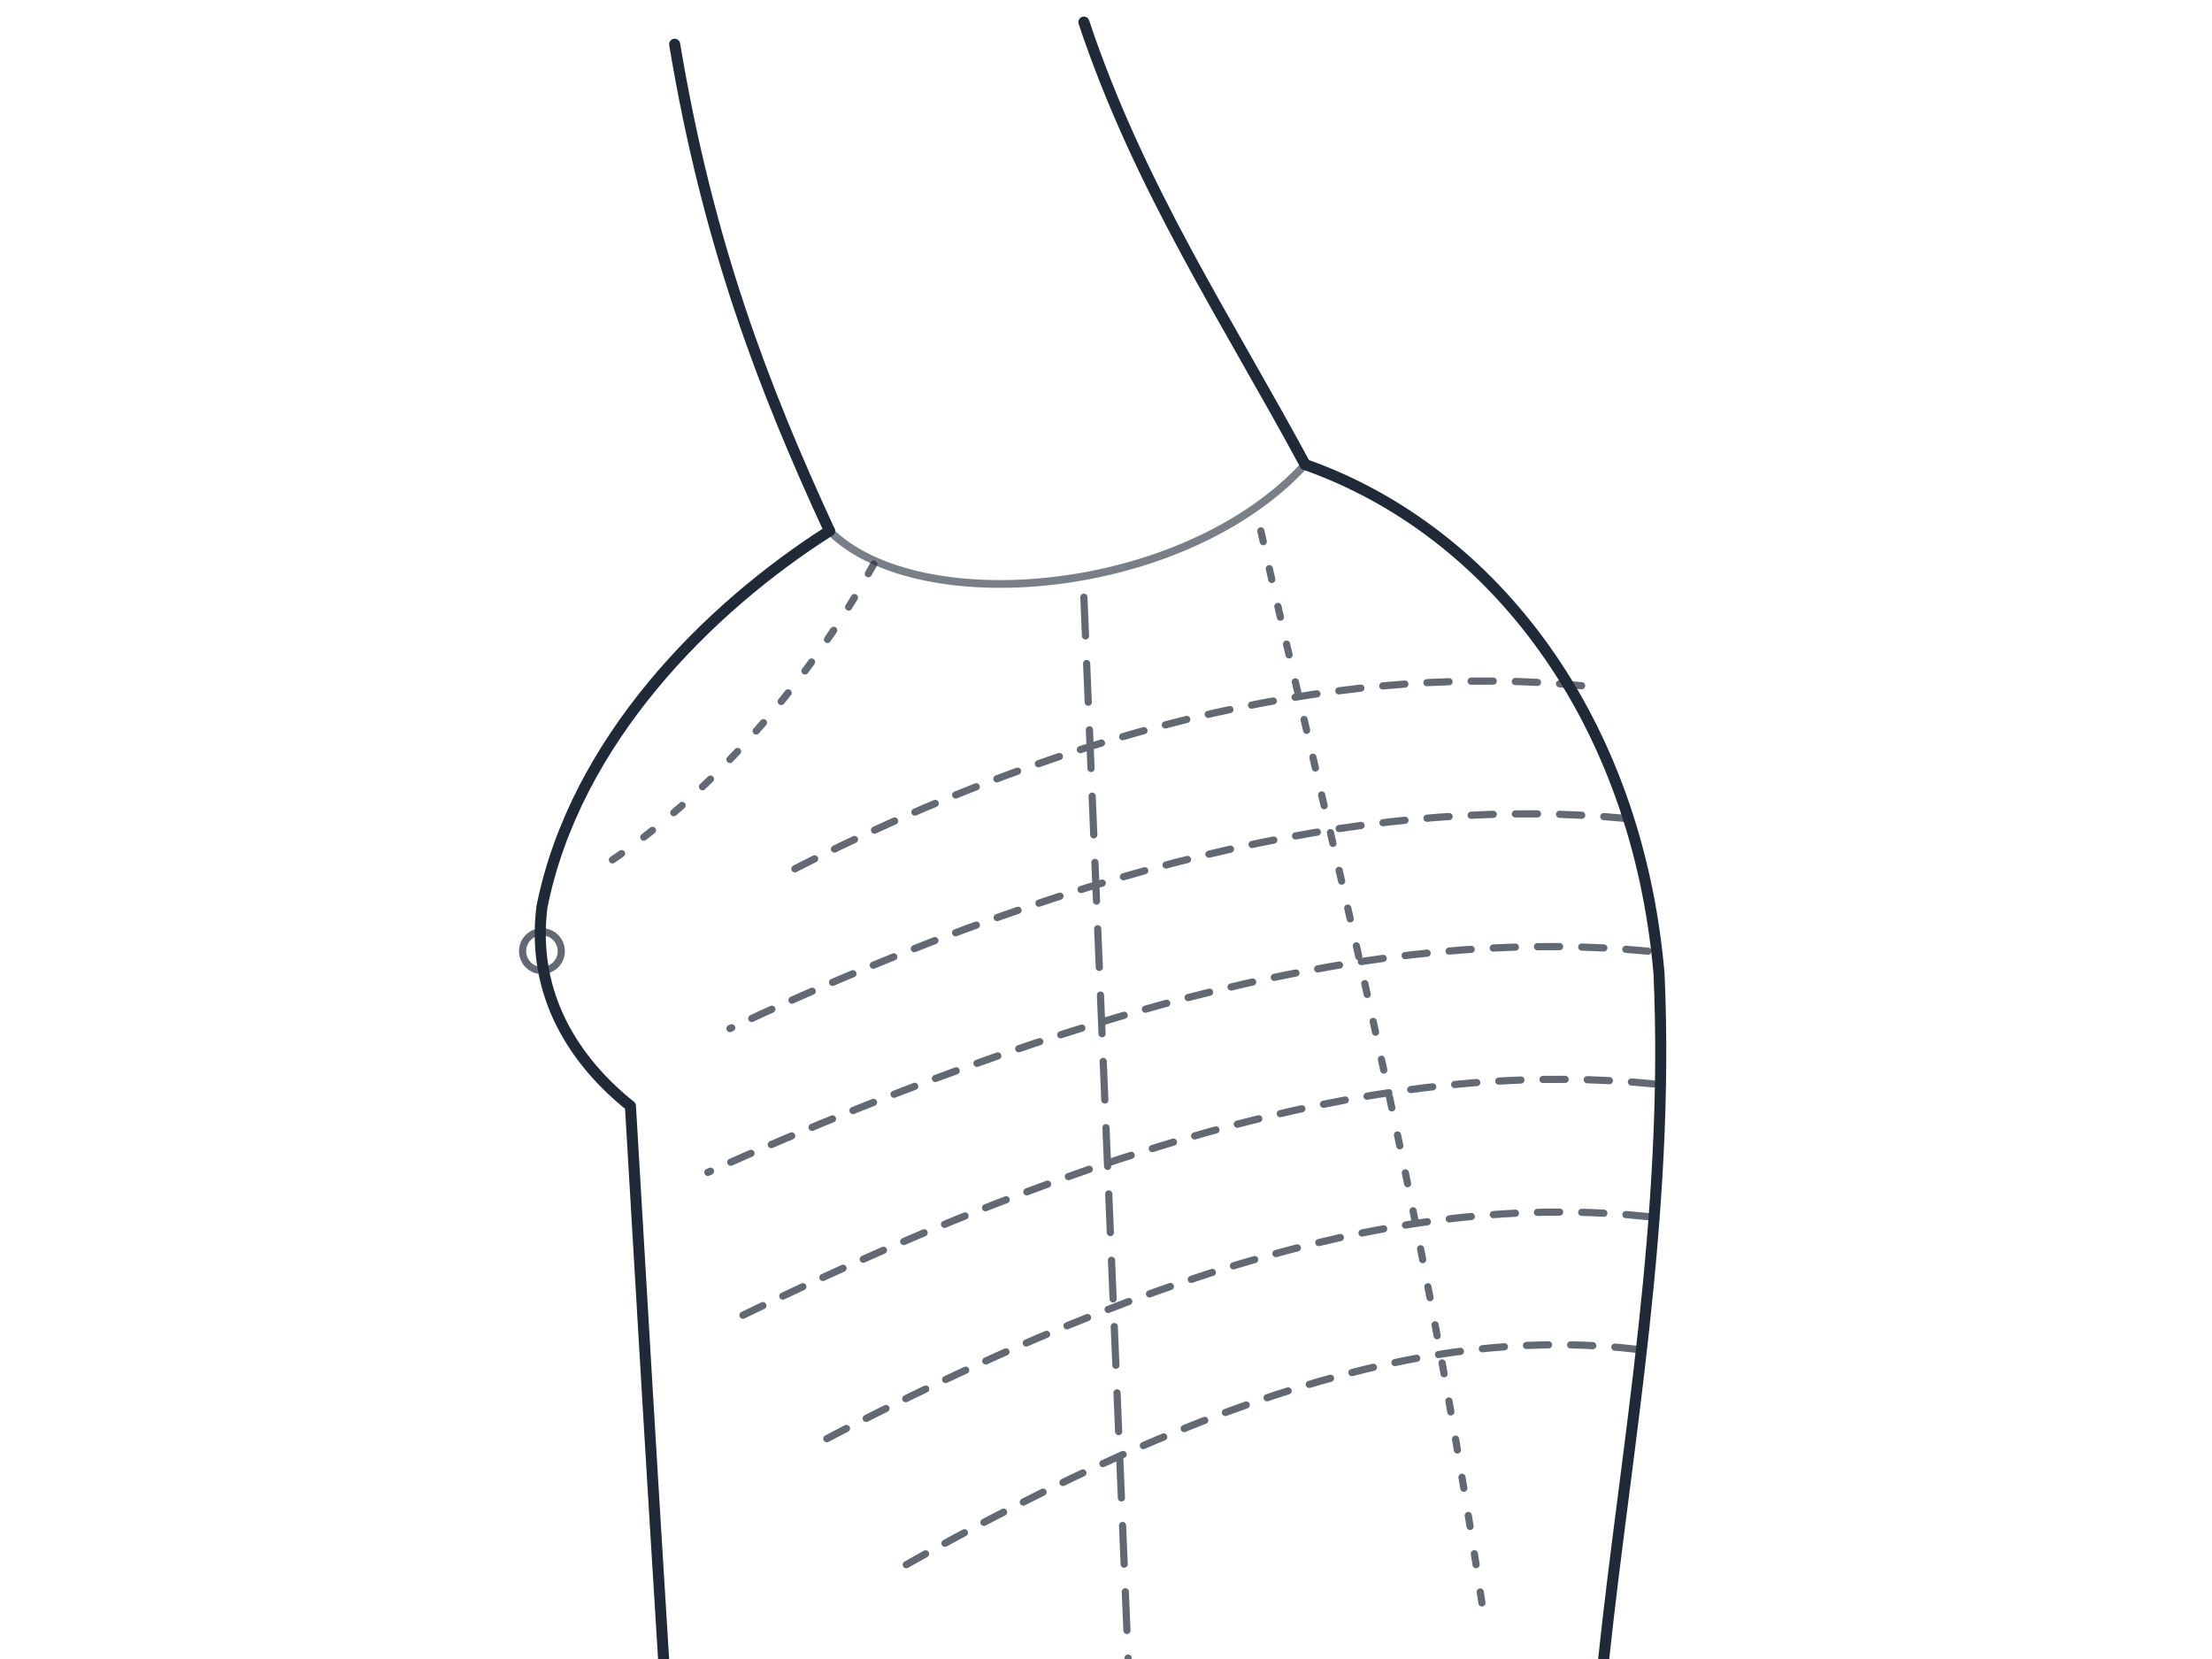
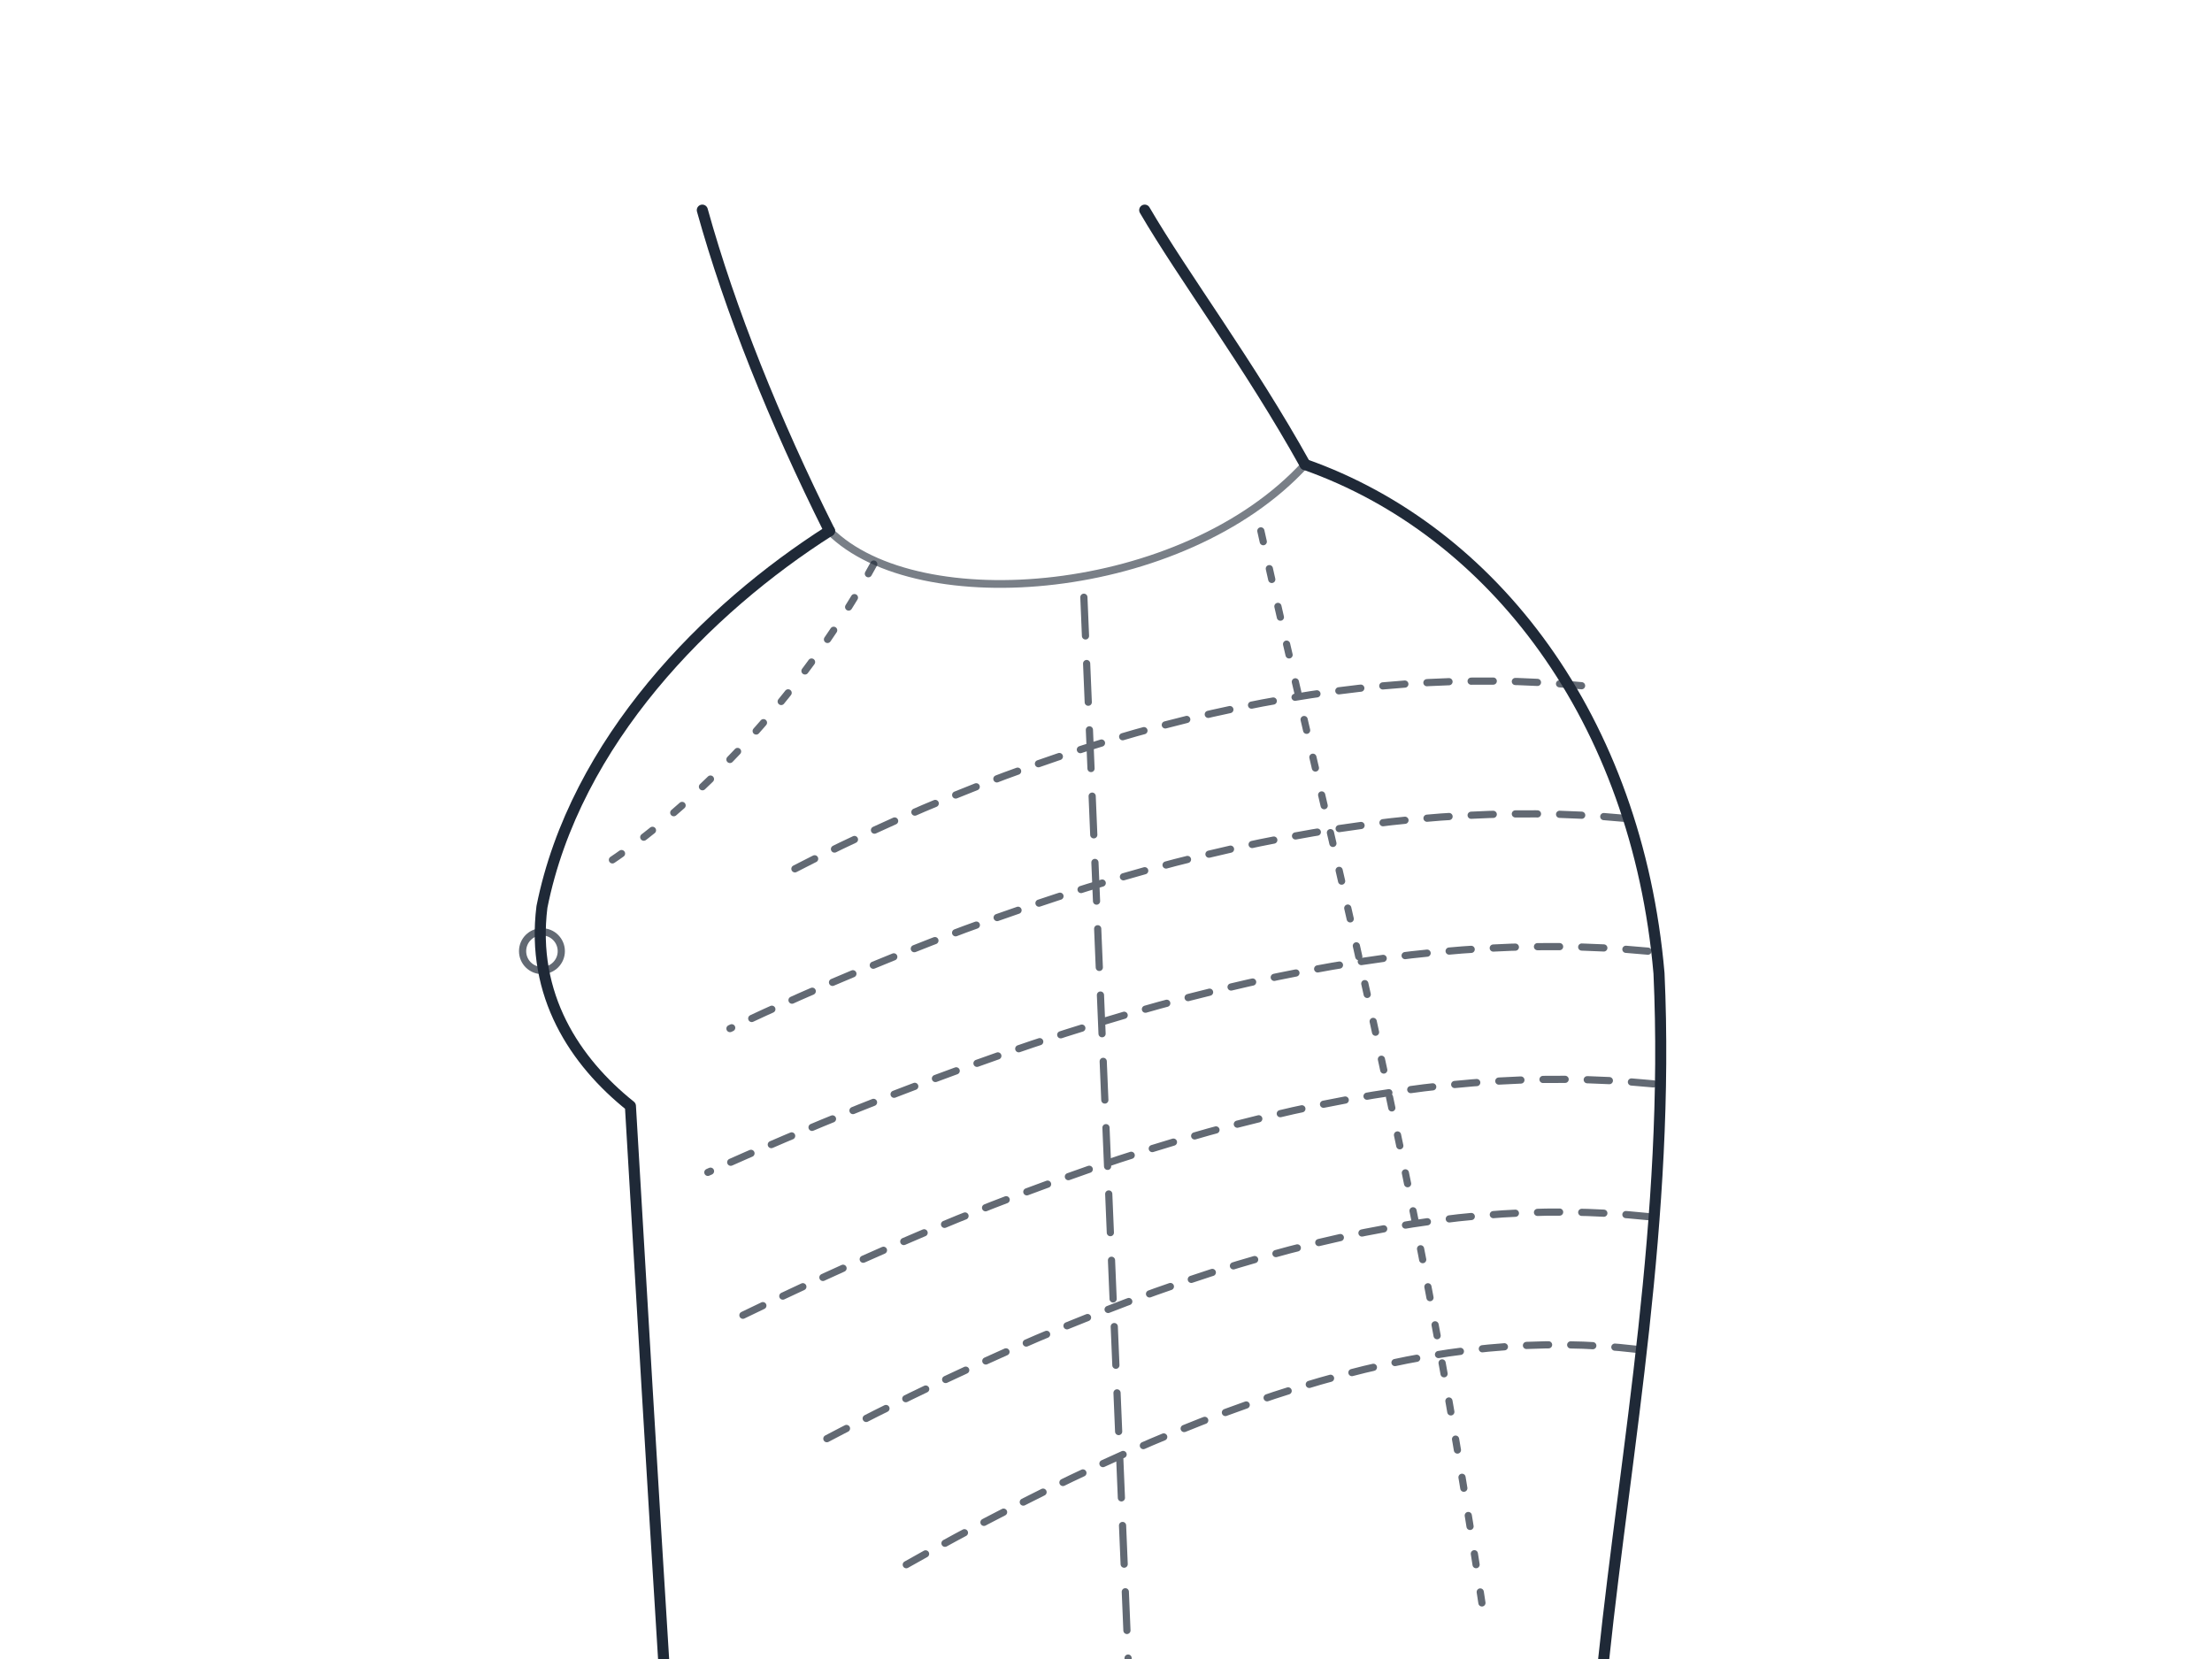
<svg xmlns="http://www.w3.org/2000/svg" viewBox="0 0 400 300" fill="none" stroke="#1f2937" stroke-width="2" stroke-linecap="round" stroke-linejoin="round">
-   <path d="M150,96 C138,70 128,44 122,8" />
-   <path d="M236,84 C222,58 206,34 196,4" />
+   <path d="M150,96 C140,76 132,56 127,38" />
+   <path d="M236,84 C226,66 214,50 207,38" />
  <path d="M150,96 C166,112 214,108 236,84" stroke-width="1.4" opacity=".6" />
  <path d="M150,96 C128,110 104,134 98,164 C96,180 104,192 114,200 C116,234 118,268 120,300" />
  <path d="M236,84 C270,96 296,130 300,176 C302,220 294,262 290,300" />
  <circle cx="98" cy="172" r="3.5" stroke-width="1.3" opacity=".7" />
  <g stroke-width="1.3" stroke-dasharray="4 4" opacity=".7">
    <path d="M286,124 C246,120 196,130 142,158" />
    <path d="M294,148 C252,144 200,154 132,186" />
    <path d="M298,172 C256,168 204,178 128,212" />
    <path d="M299,196 C258,192 208,202 134,238" />
    <path d="M298,220 C260,216 214,226 146,262" />
    <path d="M296,244 C262,240 222,250 162,284" />
    <path d="M196,108 L204,300" stroke-dasharray="7 5" />
    <path d="M228,96 C240,150 256,210 268,290" stroke-dasharray="2 5" />
    <path d="M158,102 C146,124 128,144 110,156" stroke-dasharray="2 5" />
  </g>
</svg>
